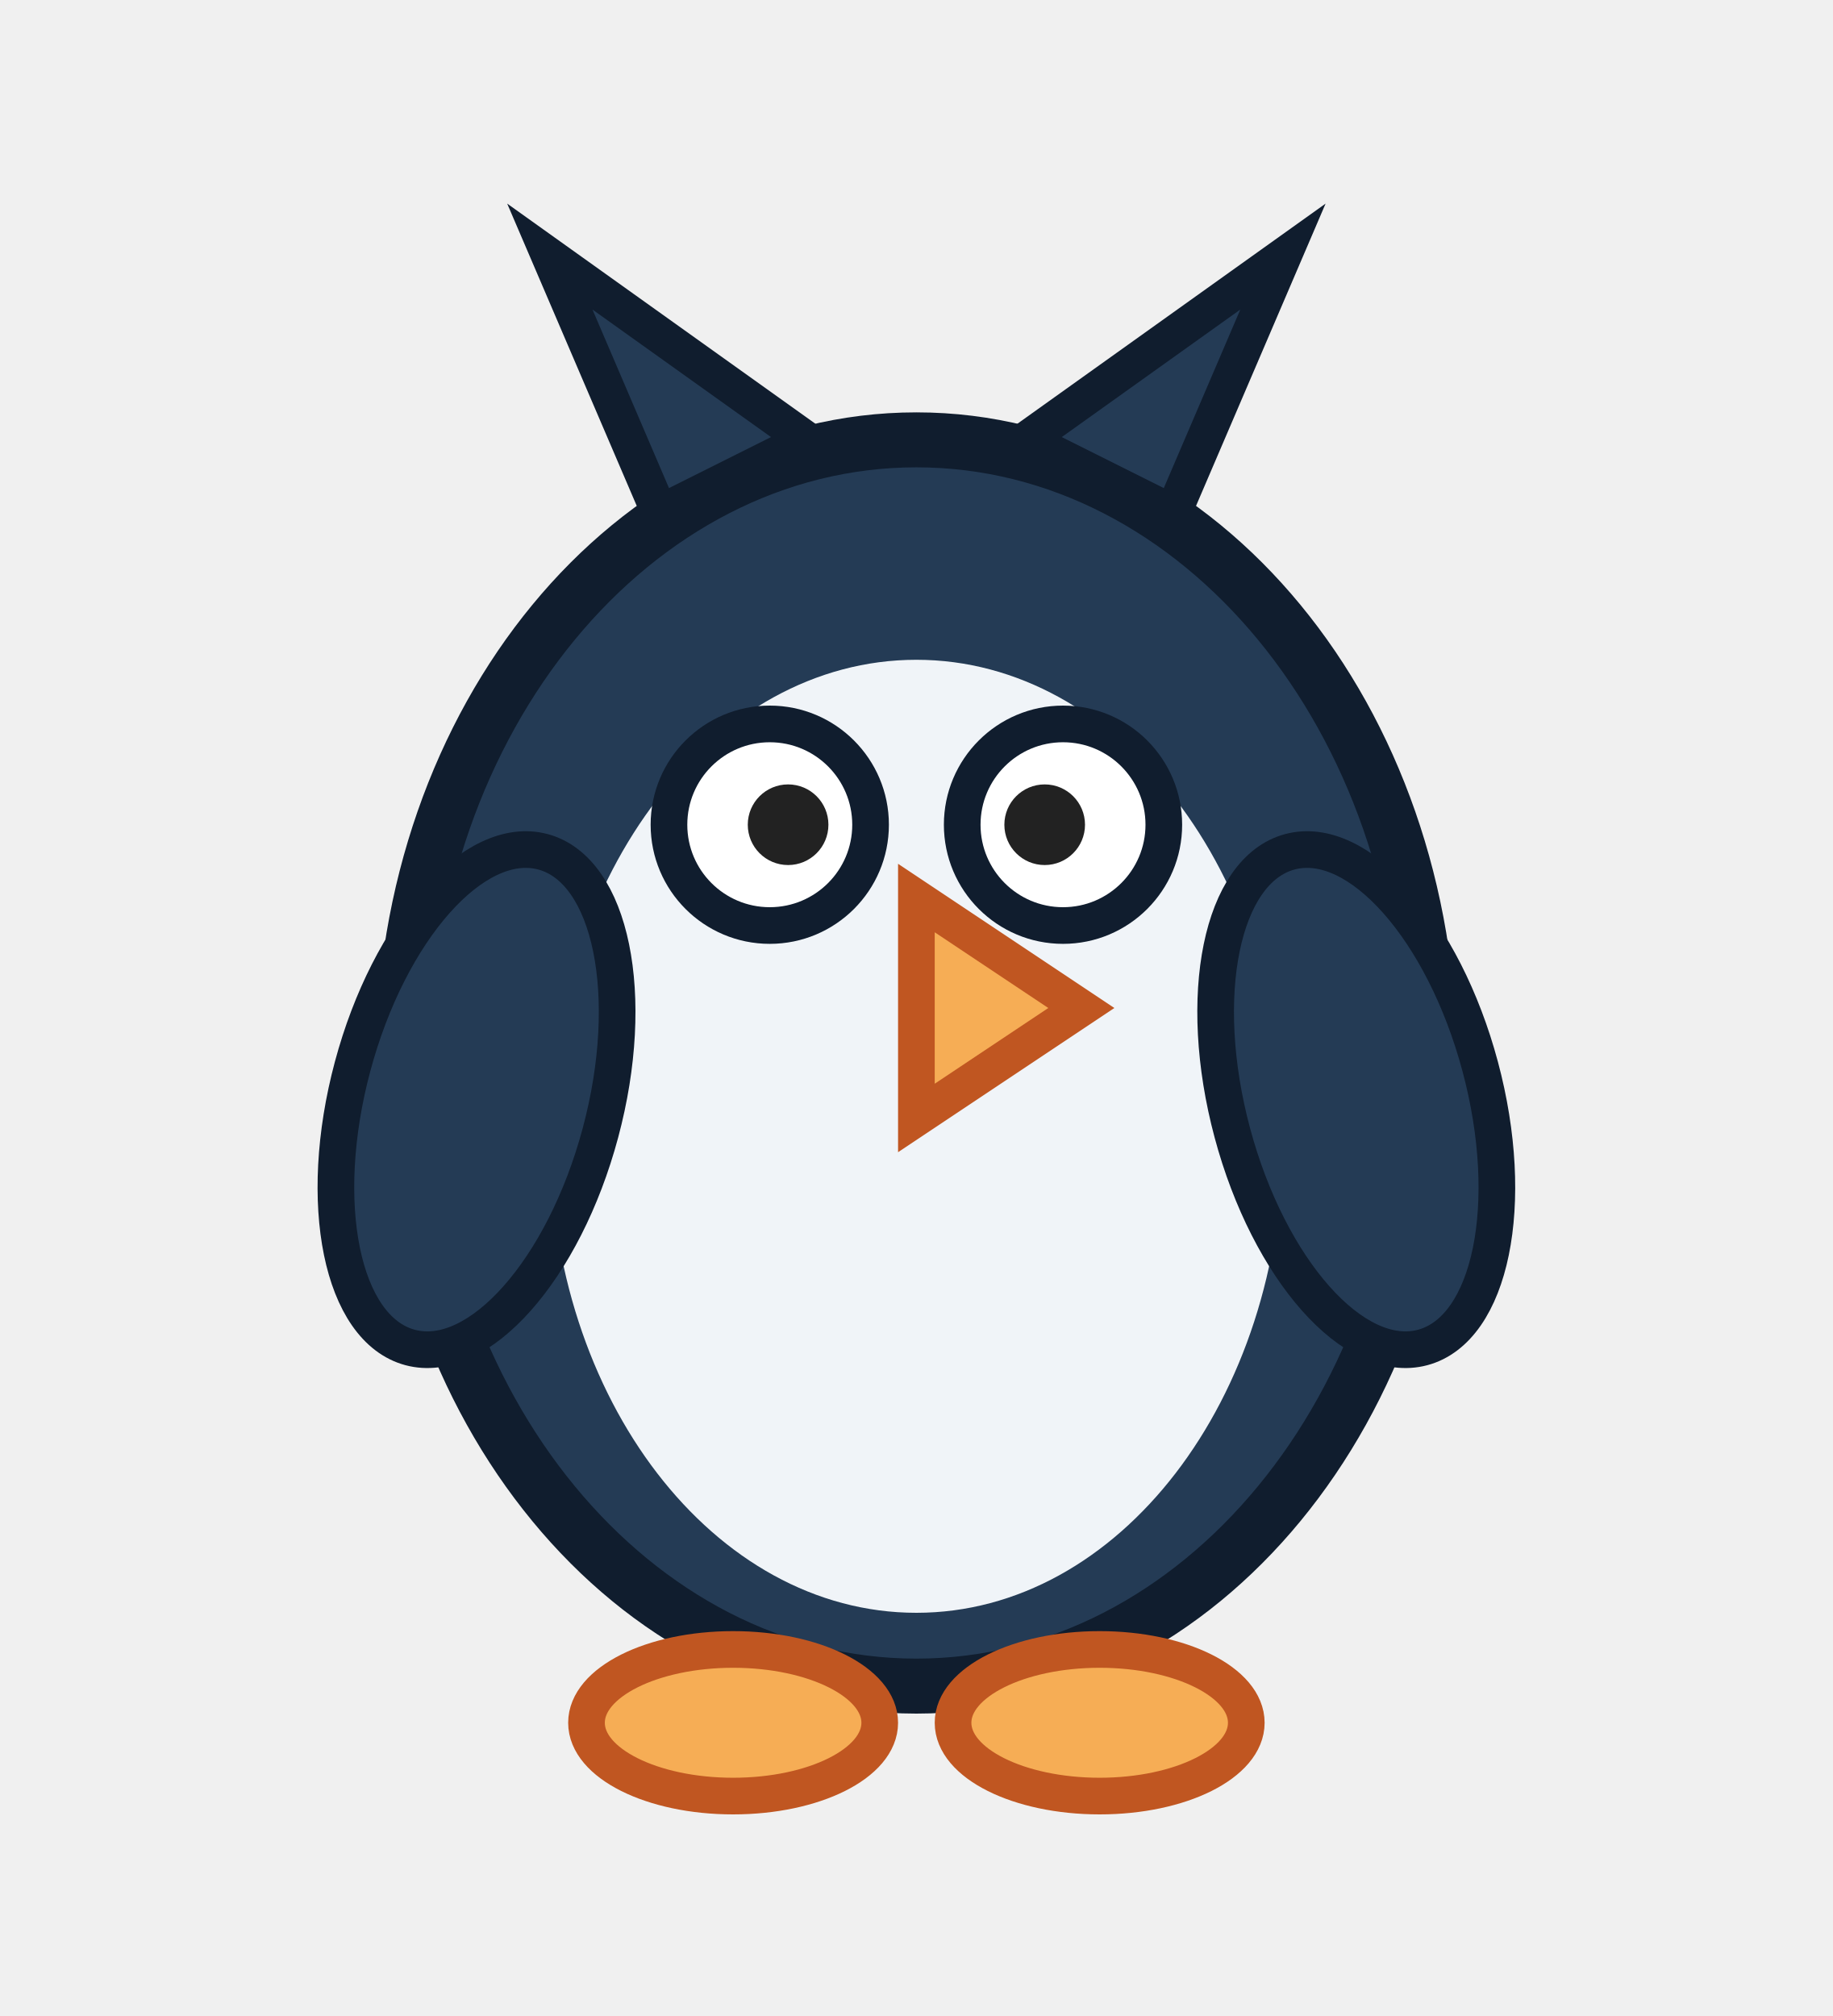
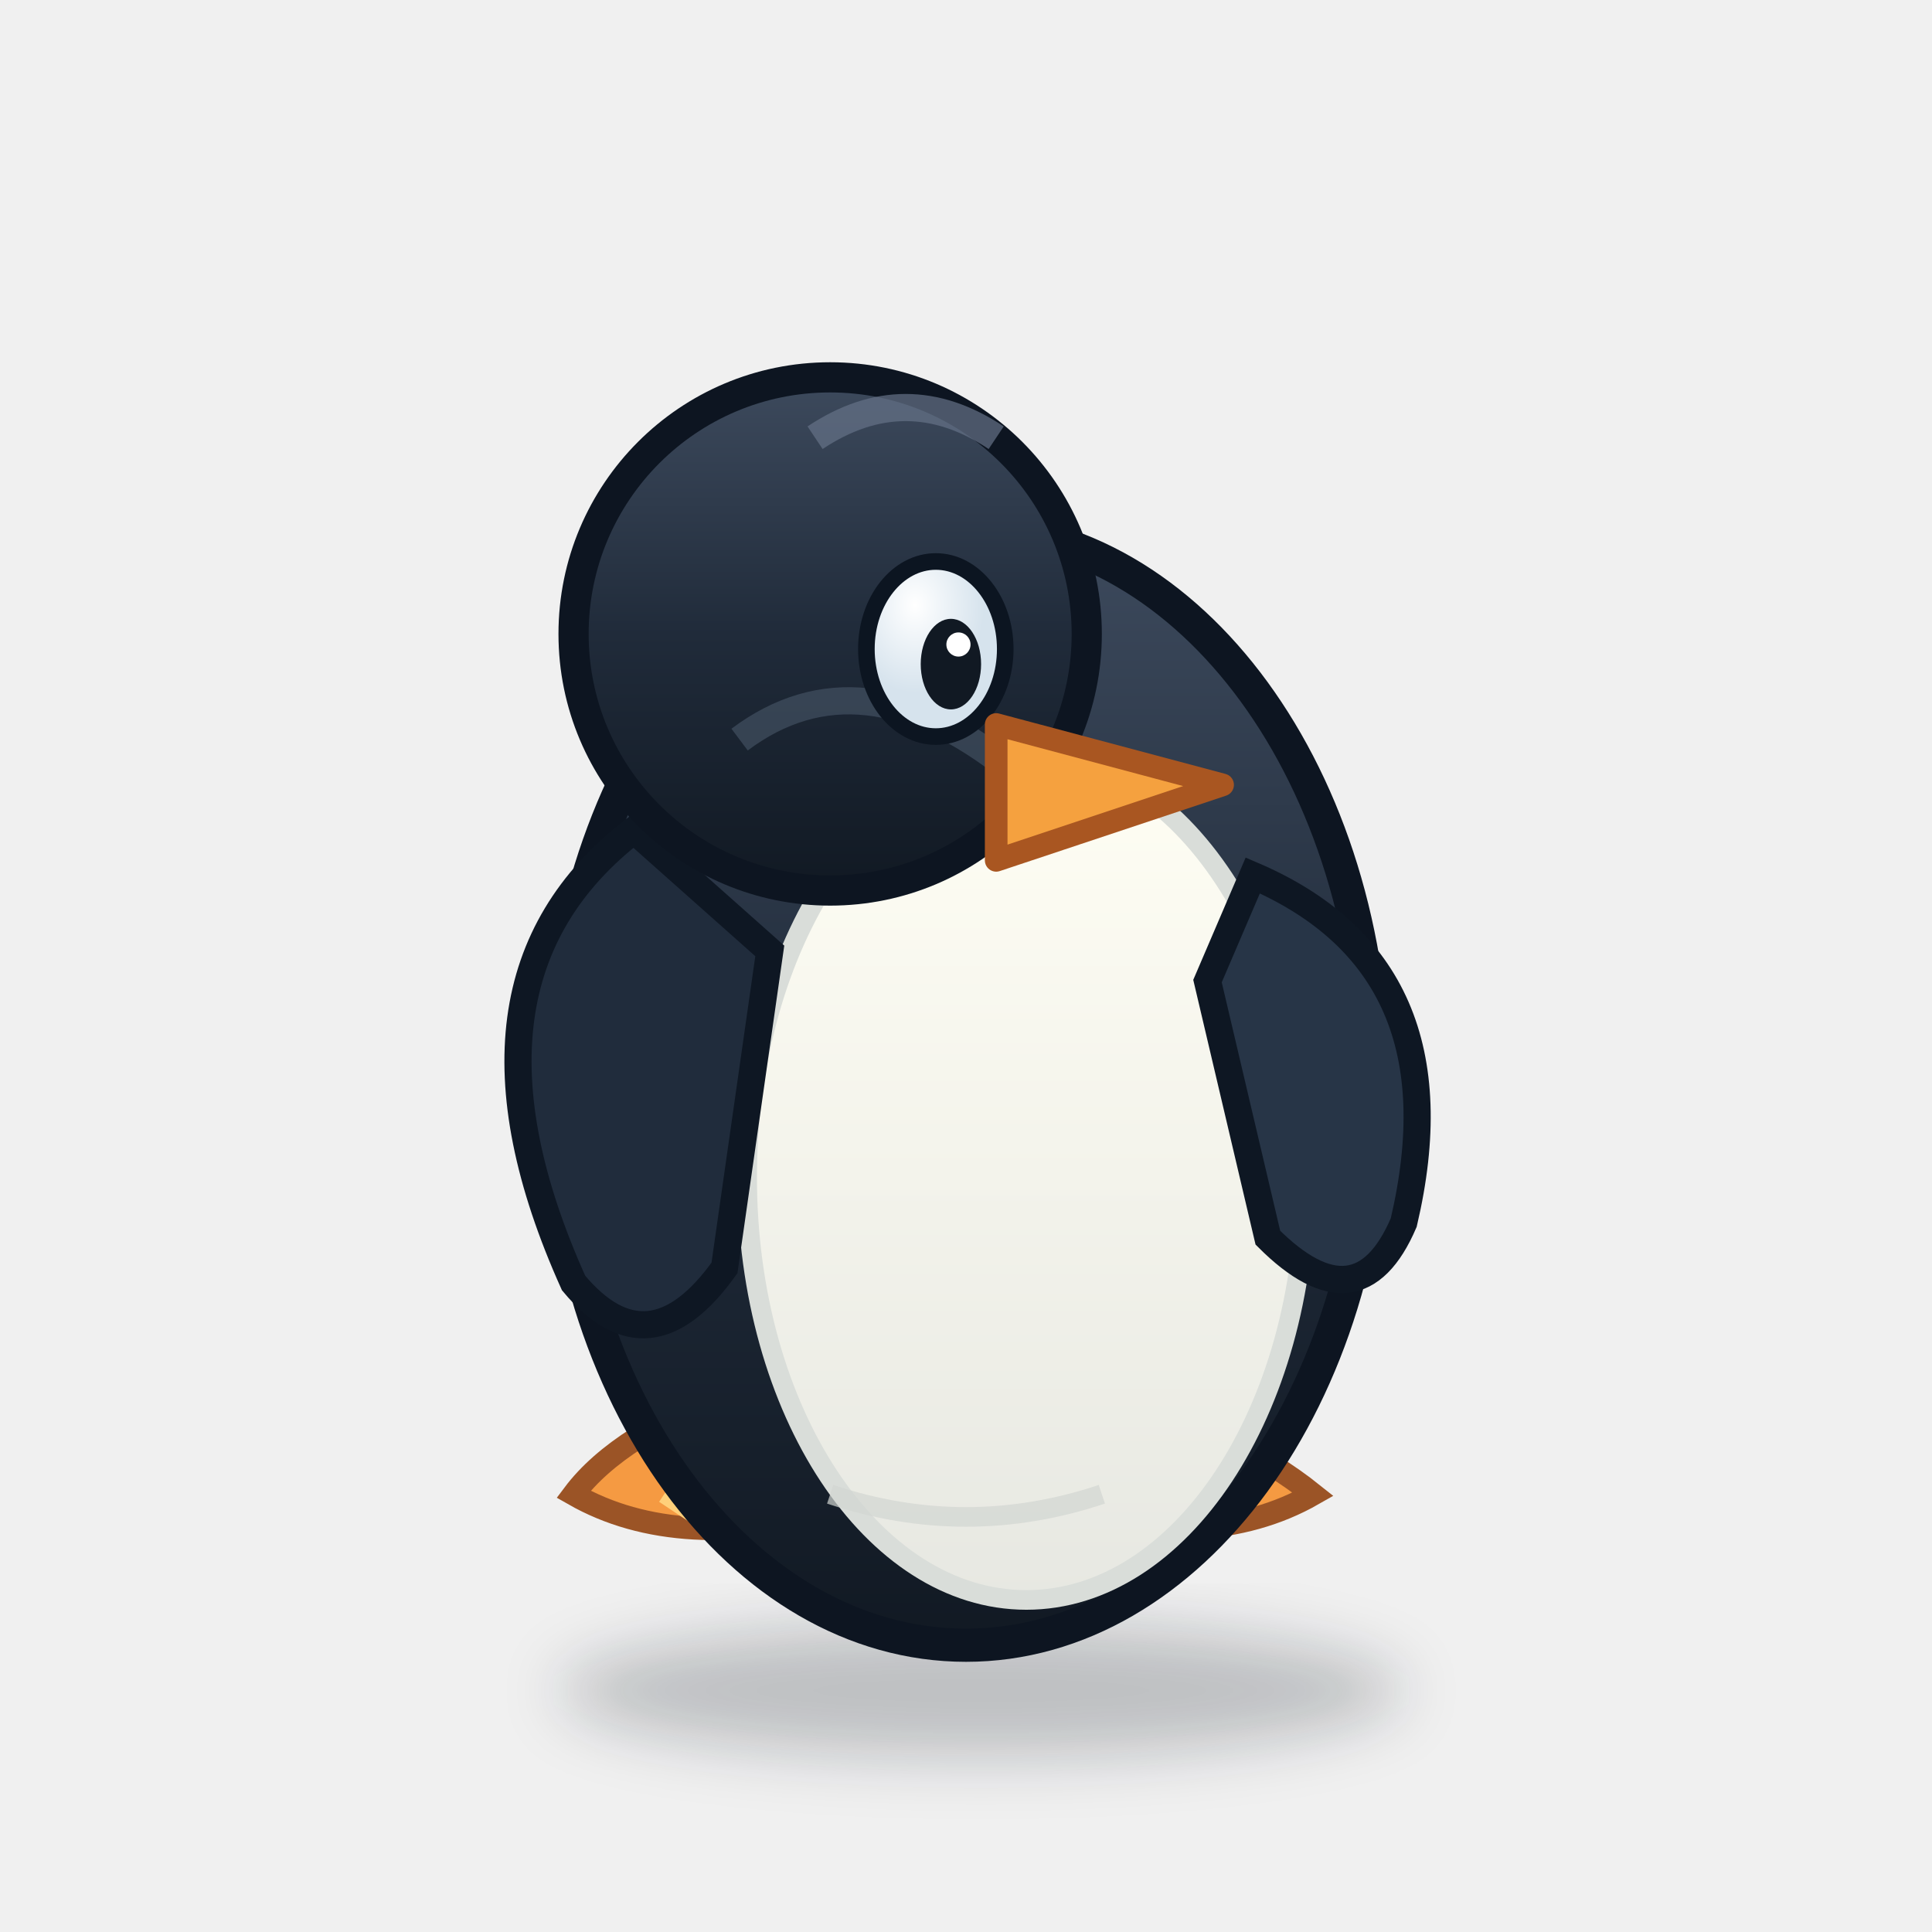
- <svg xmlns="http://www.w3.org/2000/svg" viewBox="0 0 100 110" width="100" height="110">
-   <ellipse cx="50" cy="58" rx="28" ry="34" fill="#243b55" stroke="#101d2e" stroke-width="3" />
-   <ellipse cx="50" cy="62" rx="20" ry="26" fill="#f0f4f8" />
-   <polygon points="36,28 30,14 44,24" fill="#243b55" stroke="#101d2e" stroke-width="2" />
-   <polygon points="64,28 70,14 56,24" fill="#243b55" stroke="#101d2e" stroke-width="2" />
-   <circle cx="42" cy="45" r="5.5" fill="#fff" stroke="#101d2e" stroke-width="2" />
-   <circle cx="43" cy="45" r="2.2" fill="#222" />
-   <circle cx="58" cy="45" r="5.5" fill="#fff" stroke="#101d2e" stroke-width="2" />
-   <circle cx="57" cy="45" r="2.2" fill="#222" />
-   <polygon points="50,49 59,55 50,61" fill="#f6ad55" stroke="#c05621" stroke-width="2" />
-   <ellipse cx="26" cy="60" rx="7" ry="14" fill="#243b55" stroke="#101d2e" stroke-width="2" transform="rotate(15 26 60)" />
-   <ellipse cx="74" cy="60" rx="7" ry="14" fill="#243b55" stroke="#101d2e" stroke-width="2" transform="rotate(-15 74 60)" />
-   <ellipse cx="40" cy="94" rx="8" ry="4" fill="#f6ad55" stroke="#c05621" stroke-width="2" />
-   <ellipse cx="60" cy="94" rx="8" ry="4" fill="#f6ad55" stroke="#c05621" stroke-width="2" />
+ <svg xmlns="http://www.w3.org/2000/svg" width="128" height="128" viewBox="0 0 128 128" role="img" aria-label="Pingvin idle">
+   <defs>
+     <linearGradient id="groundShade" x1="0" y1="0" x2="0" y2="1">
+       <stop offset="0" stop-color="#1b2430" stop-opacity=".03" />
+       <stop offset="1" stop-color="#111827" stop-opacity=".24" />
+     </linearGradient>
+     <linearGradient id="pinkBody" x1="0" y1="0" x2=".1" y2="1">
+       <stop stop-color="#ffb7c7" />
+       <stop offset=".58" stop-color="#f58fa8" />
+       <stop offset="1" stop-color="#d96383" />
+     </linearGradient>
+     <linearGradient id="brownBody" x1="0" y1="0" x2=".15" y2="1">
+       <stop stop-color="#bd8a55" />
+       <stop offset=".55" stop-color="#9b683c" />
+       <stop offset="1" stop-color="#69472e" />
+     </linearGradient>
+     <linearGradient id="horseBody" x1="0" y1="0" x2=".1" y2="1">
+       <stop stop-color="#d89a57" />
+       <stop offset=".52" stop-color="#a96a39" />
+       <stop offset="1" stop-color="#754529" />
+     </linearGradient>
+     <linearGradient id="grayBody" x1="0" y1="0" x2="0" y2="1">
+       <stop stop-color="#c1c9ce" />
+       <stop offset=".55" stop-color="#909ba2" />
+       <stop offset="1" stop-color="#68737c" />
+     </linearGradient>
+     <linearGradient id="penguinBody" x1="0" y1="0" x2="0" y2="1">
+       <stop stop-color="#3d4a5d" />
+       <stop offset=".5" stop-color="#202b3a" />
+       <stop offset="1" stop-color="#111923" />
+     </linearGradient>
+     <linearGradient id="belly" x1="0" y1="0" x2="0" y2="1">
+       <stop stop-color="#fffef4" />
+       <stop offset="1" stop-color="#e7e8e2" />
+     </linearGradient>
+     <linearGradient id="hoof" x1="0" y1="0" x2="0" y2="1">
+       <stop stop-color="#695246" />
+       <stop offset="1" stop-color="#30262b" />
+     </linearGradient>
+     <radialGradient id="eyeGlow" cx="35%" cy="25%">
+       <stop stop-color="#ffffff" />
+       <stop offset="1" stop-color="#d6e3ed" />
+     </radialGradient>
+     <filter id="softShadow" x="-30%" y="-30%" width="160%" height="180%">
+       <feGaussianBlur stdDeviation="2" />
+     </filter>
+   </defs>
+   <g transform="translate(0 0)">
+     <ellipse cx="65" cy="112" rx="28" ry="4.4" fill="#101820" opacity=".22" filter="url(#softShadow)" />
+     <g transform="rotate(0 52 94)">
+       <path d="M 49 92 Q 41 95 38 99 Q 45 103 56 100 L 60 97 Z" fill="#f59a42" stroke="#9b5426" stroke-width="1.5" />
+       <path d="M 44 99 L 47 101" stroke="#ffd07a" stroke-width="1.2" />
+     </g>
+     <g transform="rotate(0 76 94)">
+       <path d="M 73 92 Q 82 95 87 99 Q 80 103 69 100 L 65 97 Z" fill="#f59a42" stroke="#9b5426" stroke-width="1.5" />
+       <path d="M 81 99 L 78 101" stroke="#ffd07a" stroke-width="1.2" />
+     </g>
+     <ellipse cx="64" cy="72" rx="27" ry="37" fill="url(#penguinBody)" stroke="#0d1521" stroke-width="2.2" />
+     <ellipse cx="68" cy="78" rx="18.5" ry="28" fill="url(#belly)" stroke="#d9ddd9" stroke-width="1.3" />
+     <path d="M 42 55 Q 29 65 38 85 Q 43 91 48 84 L 51 63 Z" fill="#202c3c" stroke="#0e1723" stroke-width="1.8" />
+     <path d="M 83 58 Q 97 64 93 81 Q 90 88 84 82 L 80 65 Z" fill="#273547" stroke="#0e1723" stroke-width="1.8" />
+     <ellipse cx="55" cy="42" rx="17" ry="17" fill="url(#penguinBody)" stroke="#0d1521" stroke-width="2" />
+     <path d="M 49 49 Q 57 43 67 51" fill="none" stroke="#526174" stroke-width="1.8" opacity=".5" />
+     <ellipse cx="62" cy="43" rx="4.6" ry="5.8" fill="url(#eyeGlow)" stroke="#0c1521" stroke-width="1.1" />
+     <ellipse cx="63" cy="44" rx="2" ry="3" fill="#111923" />
+     <circle cx="63.5" cy="42.7" r=".8" fill="#fff" />
+     <path d="M 66 48 L 81 52 L 66 57 Z" fill="#f5a13f" stroke="#a95621" stroke-width="1.5" stroke-linejoin="round" />
+     <path d="M 54 29 Q 60 25 66 29" fill="none" stroke="#657287" stroke-width="1.8" opacity=".7" />
+     <path d="M 55 99 Q 64 102 73 99" fill="none" stroke="#d2d5d1" stroke-width="1.3" opacity=".7" />
+   </g>
</svg>
